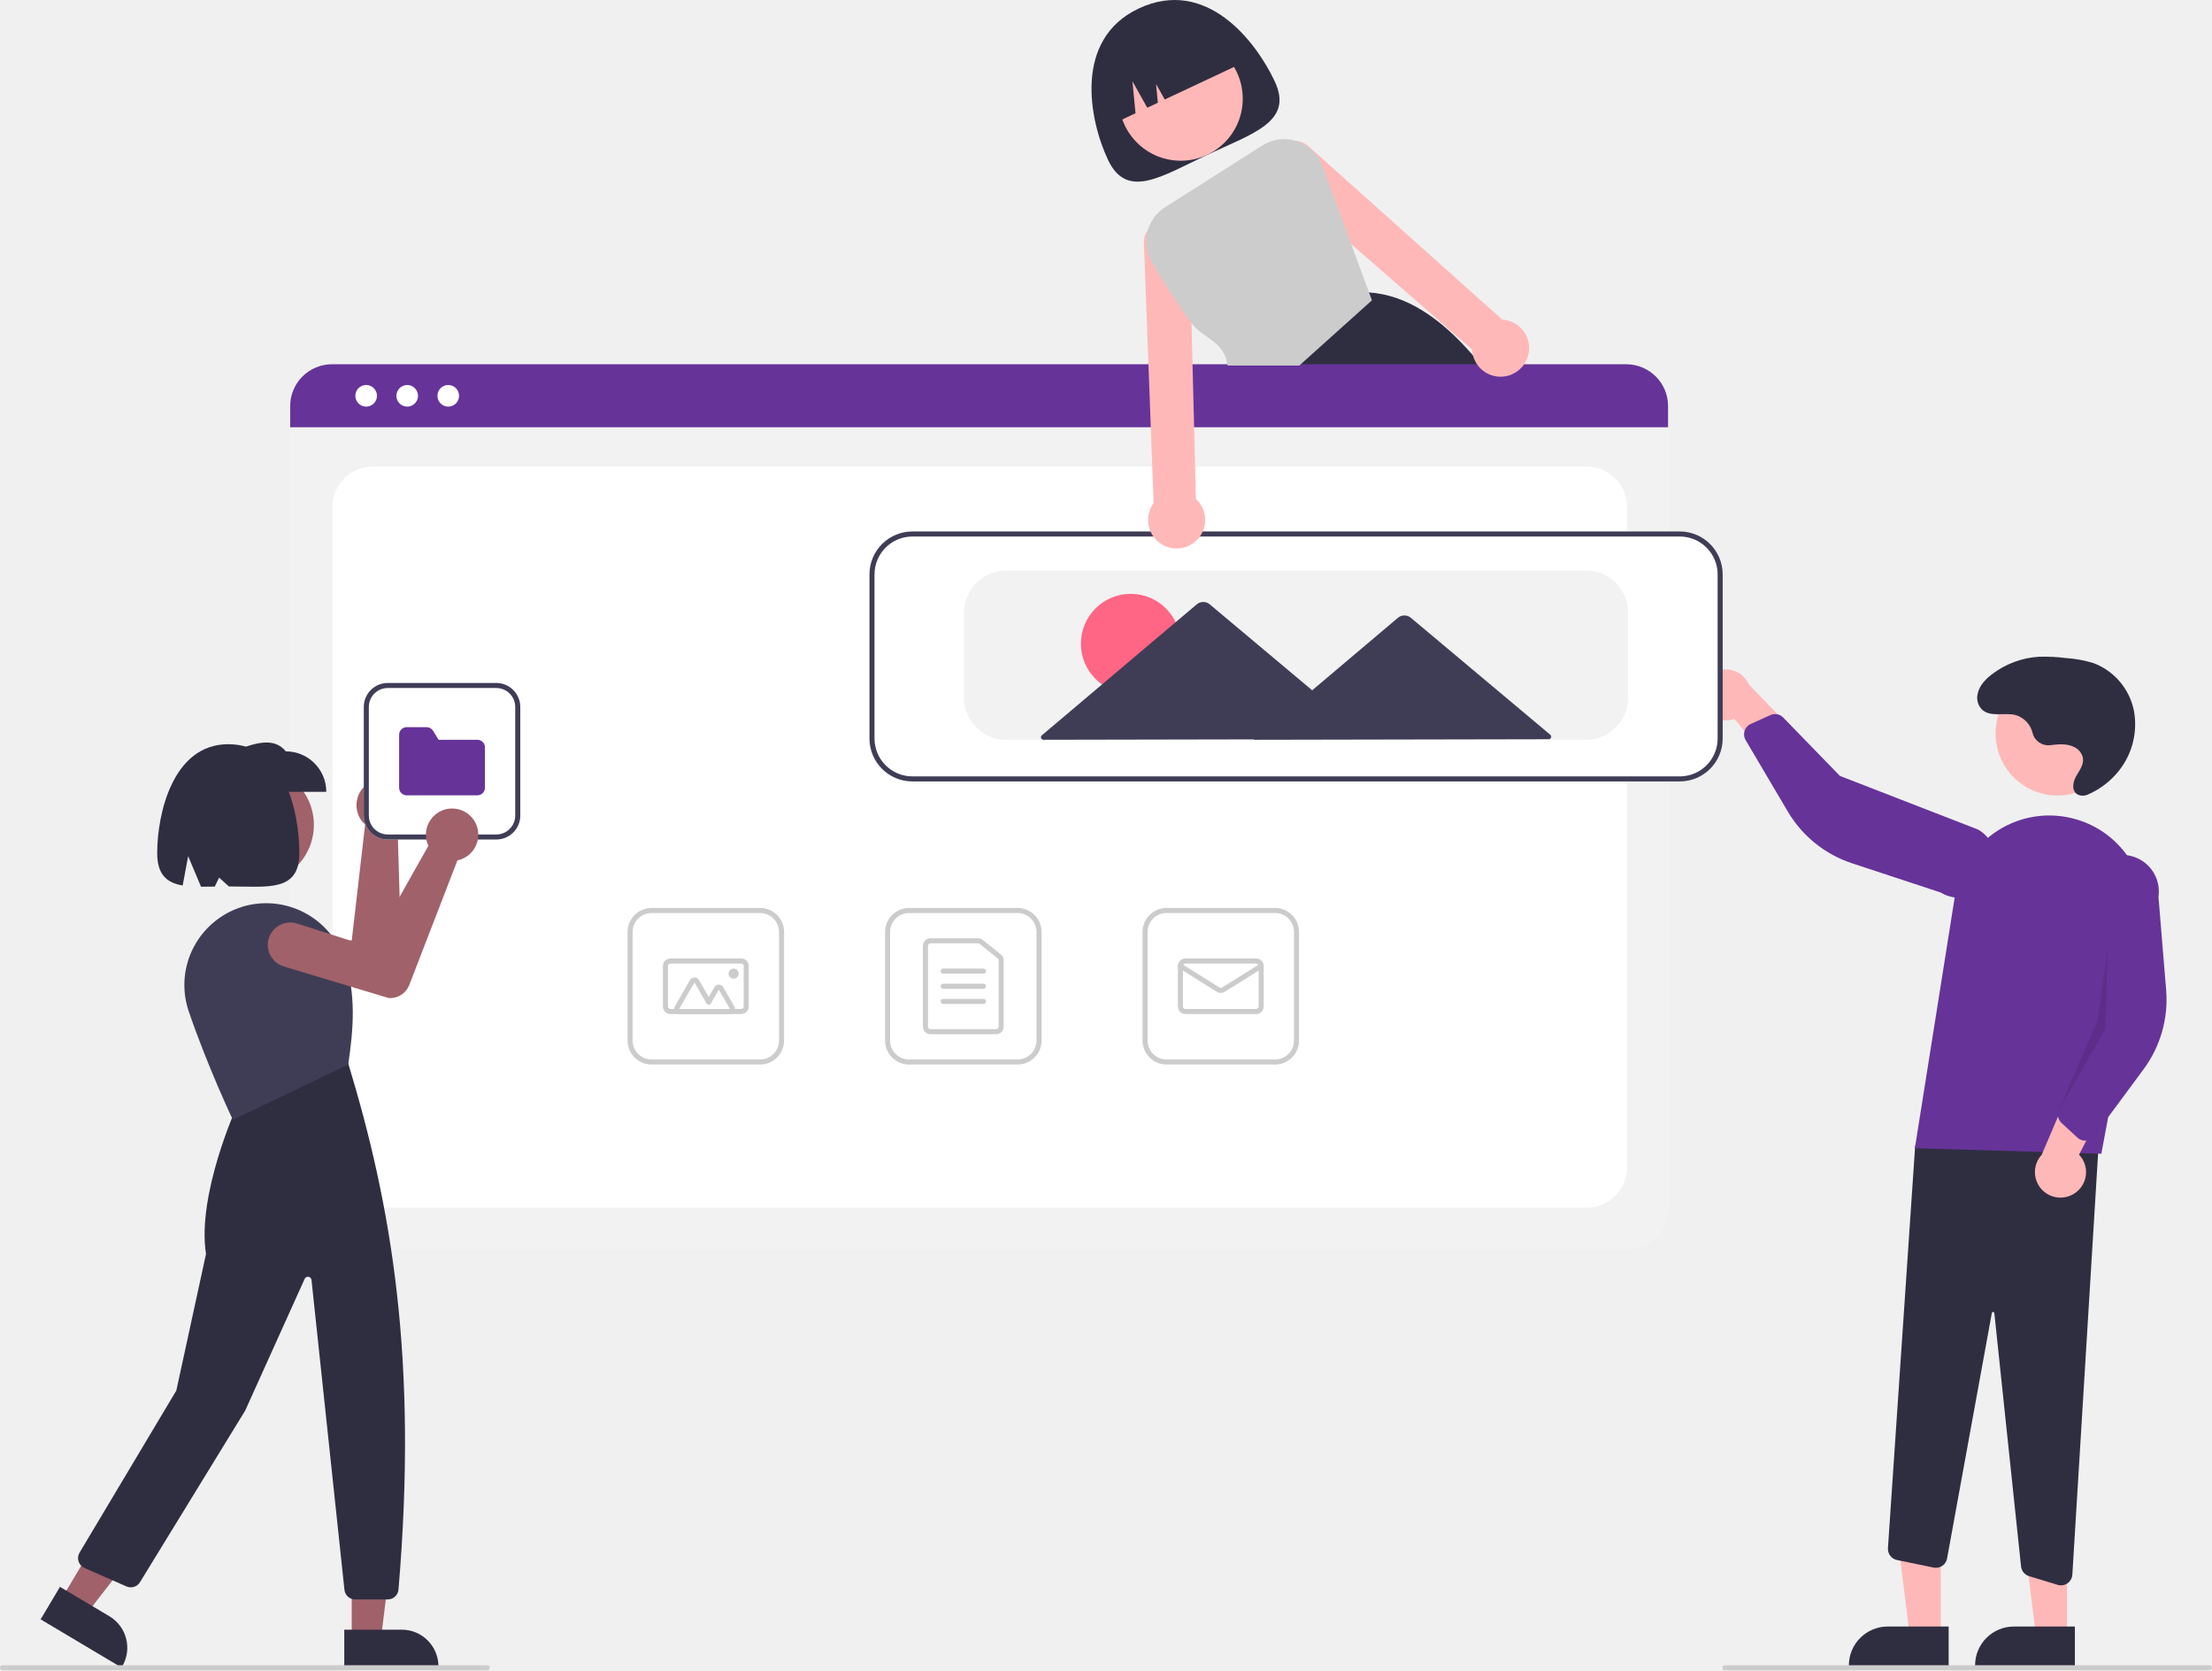
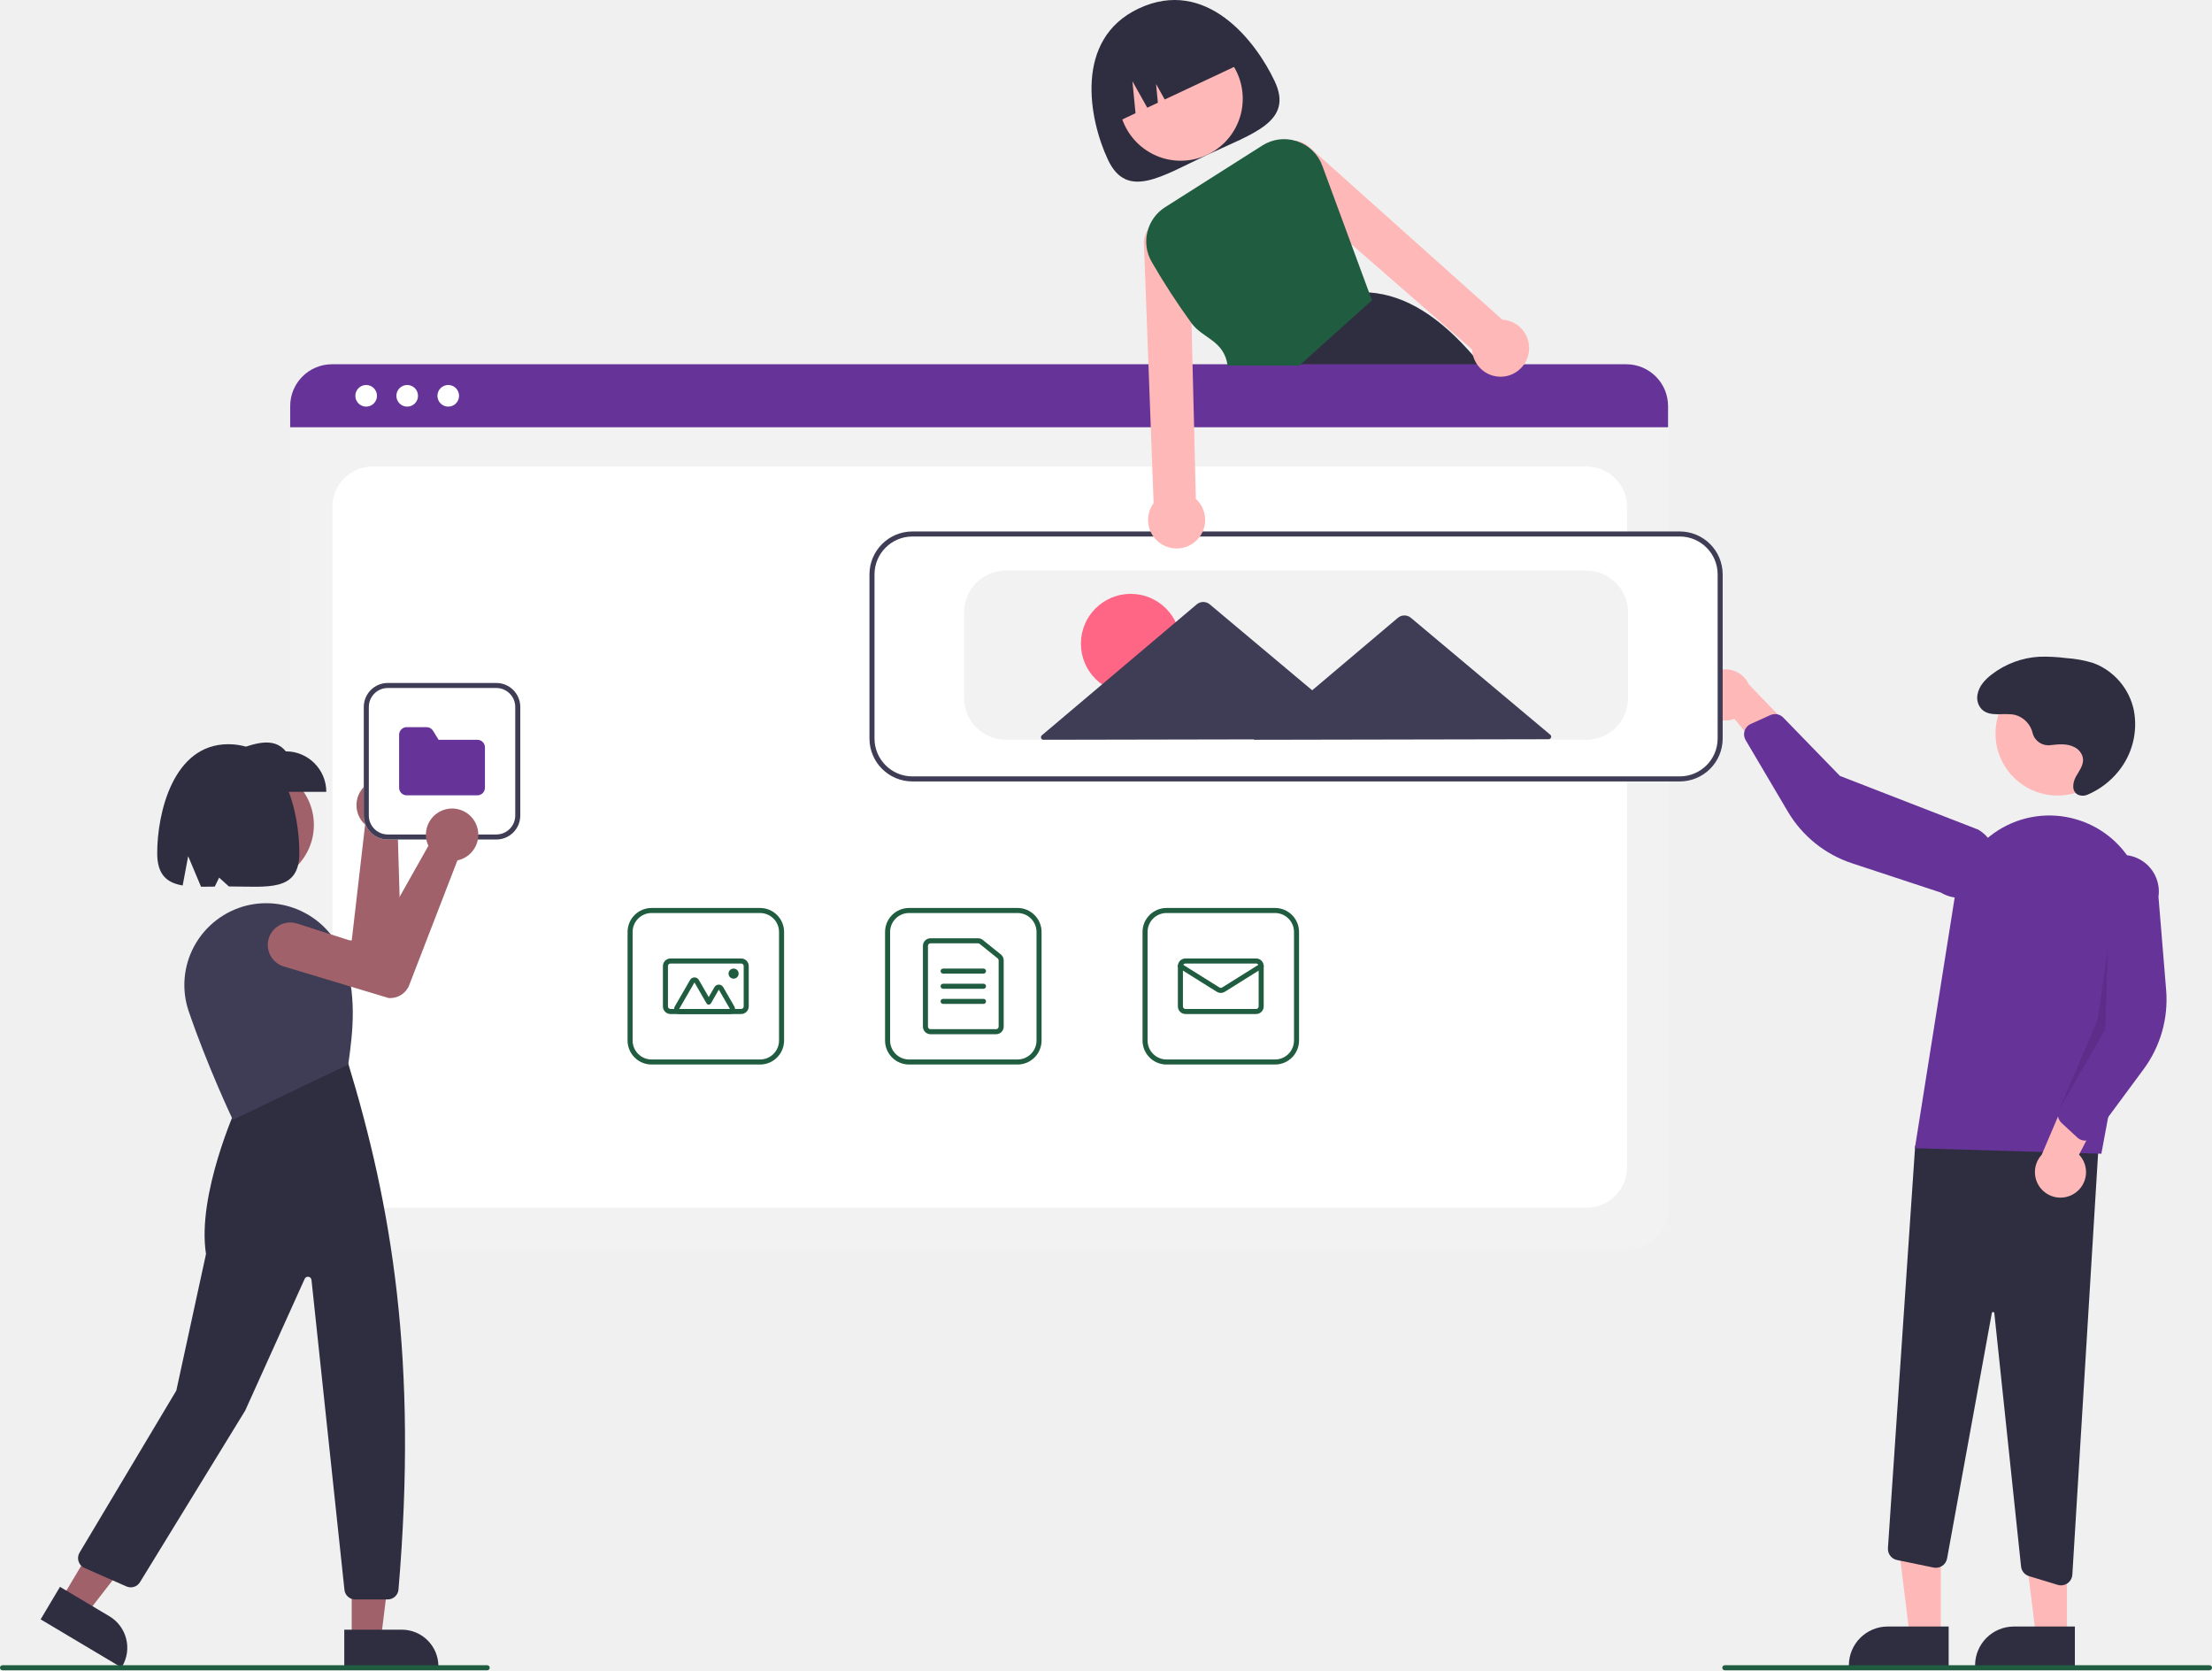
<svg xmlns="http://www.w3.org/2000/svg" data-name="Layer 1" width="876.272" height="661.473" viewBox="0 0 876.272 661.473">
  <path d="M685.834,138.655c7.516,15.995-8.411,20.526-26.655,29.099s-31.898,17.942-39.414,1.947-13.615-47.743,12.195-59.871C658.66,97.284,678.318,122.659,685.834,138.655Z" transform="translate(-180.8642 -106.4605)" fill="#2f2e41" />
  <circle cx="467.746" cy="39.089" r="24.561" fill="#ffb8b8" />
  <path d="M770.29,254.473c-.85-1.11-1.7-2.2-2.56-3.26q-1.665-2.07-3.35-4.01c-12.73-14.69-26.27-23.94-41.18-24.93h-.02l-.22-.02-29.71,28.96-10.1,9.84.22.54,5.45,13.57h95.49A234.834,234.834,0,0,0,770.29,254.473Z" transform="translate(-180.8642 -106.4605)" fill="#2f2e41" />
  <path d="M621.902,155.438l0,0,8.792-4.131-1.225-12.683,5.879,10.496,4.202-1.975-.714-7.399,3.43,6.123,31.224-14.673,0,0a26,26,0,0,0-34.589-12.474l-4.525,2.126A26,26,0,0,0,621.902,155.438Z" transform="translate(-180.8642 -106.4605)" fill="#2f2e41" />
  <path d="M825.39,601.261H312.552a16.519,16.519,0,0,1-16.5-16.5V276.607a12.102,12.102,0,0,1,12.088-12.088H829.593a12.311,12.311,0,0,1,12.297,12.297V584.761A16.519,16.519,0,0,1,825.39,601.261Z" transform="translate(-180.8642 -106.4605)" fill="#f2f2f2" />
  <path d="M328.552,584.761h480.839a16,16,0,0,0,16-16V307.213a16,16,0,0,0-16-16H328.552a16,16,0,0,0-16,16V568.761A16,16,0,0,0,328.552,584.761Z" transform="translate(-180.8642 -106.4605)" fill="#fff" />
  <path d="M841.66,275.663H295.82v-8.4a16.574,16.574,0,0,1,16.56-16.55H825.1a16.574,16.574,0,0,1,16.56,16.55Z" transform="translate(-180.8642 -106.4605)" fill="#663399" />
  <circle cx="145.051" cy="156.752" r="4.283" fill="#fff" />
  <circle cx="161.31" cy="156.752" r="4.283" fill="#fff" />
  <circle cx="177.569" cy="156.752" r="4.283" fill="#fff" />
-   <path d="M583.974,528.04h-43a9.511,9.511,0,0,1-9.5-9.5v-43a9.511,9.511,0,0,1,9.5-9.5h43a9.511,9.511,0,0,1,9.5,9.5v43A9.511,9.511,0,0,1,583.974,528.04Zm-43-60a7.508,7.508,0,0,0-7.5,7.5v43a7.508,7.508,0,0,0,7.5,7.5h43a7.508,7.508,0,0,0,7.5-7.5v-43a7.508,7.508,0,0,0-7.5-7.5Z" transform="translate(-180.8642 -106.4605)" fill="#ccc" />
-   <path d="M575.474,516.04h-26a3.003,3.003,0,0,1-3-3v-32a3.003,3.003,0,0,1,3-3h18.839a3.007,3.007,0,0,1,1.879.662l7.16,5.754a2.984,2.984,0,0,1,1.121,2.338v26.246A3.003,3.003,0,0,1,575.474,516.04Zm-26-36a1.001,1.001,0,0,0-1,1v32a1.001,1.001,0,0,0,1,1h26a1.001,1.001,0,0,0,1-1v-26.246a.995.995,0,0,0-.374-.779l-7.161-5.754a1.002,1.002,0,0,0-.626-.22Z" transform="translate(-180.8642 -106.4605)" fill="#ccc" />
-   <path d="M570.474,492.04h-16a1,1,0,0,1,0-2h16a1,1,0,0,1,0,2Z" transform="translate(-180.8642 -106.4605)" fill="#ccc" />
-   <path d="M570.474,498.04h-16a1,1,0,0,1,0-2h16a1,1,0,0,1,0,2Z" transform="translate(-180.8642 -106.4605)" fill="#ccc" />
-   <path d="M570.474,504.04h-16a1,1,0,0,1,0-2h16a1,1,0,0,1,0,2Z" transform="translate(-180.8642 -106.4605)" fill="#ccc" />
-   <path d="M685.974,528.04h-43a9.511,9.511,0,0,1-9.5-9.5v-43a9.511,9.511,0,0,1,9.5-9.5h43a9.511,9.511,0,0,1,9.5,9.5v43A9.511,9.511,0,0,1,685.974,528.04Zm-43-60a7.508,7.508,0,0,0-7.5,7.5v43a7.508,7.508,0,0,0,7.5,7.5h43a7.508,7.508,0,0,0,7.5-7.5v-43a7.508,7.508,0,0,0-7.5-7.5Z" transform="translate(-180.8642 -106.4605)" fill="#ccc" />
-   <path d="M678.474,508.04h-28a3.003,3.003,0,0,1-3-3v-16a3.003,3.003,0,0,1,3-3h28a3.003,3.003,0,0,1,3,3v16A3.003,3.003,0,0,1,678.474,508.04Zm-28-20a1.001,1.001,0,0,0-1,1v16a1.001,1.001,0,0,0,1,1h28a1.001,1.001,0,0,0,1-1v-16a1.001,1.001,0,0,0-1-1Z" transform="translate(-180.8642 -106.4605)" fill="#ccc" />
-   <path d="M664.474,499.678a3.003,3.003,0,0,1-1.59-.453l-14.94-9.337a1,1,0,0,1,1.061-1.696l14.94,9.337a1.006,1.006,0,0,0,1.06,0l14.939-9.337a1,1,0,0,1,1.061,1.696l-14.939,9.337A3.004,3.004,0,0,1,664.474,499.678Z" transform="translate(-180.8642 -106.4605)" fill="#ccc" />
-   <path d="M481.974,528.04h-43a9.511,9.511,0,0,1-9.5-9.5v-43a9.511,9.511,0,0,1,9.5-9.5h43a9.511,9.511,0,0,1,9.5,9.5v43A9.511,9.511,0,0,1,481.974,528.04Zm-43-60a7.508,7.508,0,0,0-7.5,7.5v43a7.508,7.508,0,0,0,7.5,7.5h43a7.508,7.508,0,0,0,7.5-7.5v-43a7.508,7.508,0,0,0-7.5-7.5Z" transform="translate(-180.8642 -106.4605)" fill="#ccc" />
-   <path d="M474.474,508.04h-28a3.003,3.003,0,0,1-3-3v-16a3.003,3.003,0,0,1,3-3h28a3.003,3.003,0,0,1,3,3v16A3.003,3.003,0,0,1,474.474,508.04Zm-28-20a1.001,1.001,0,0,0-1,1v16a1.001,1.001,0,0,0,1,1h28a1.001,1.001,0,0,0,1-1v-16a1.001,1.001,0,0,0-1-1Z" transform="translate(-180.8642 -106.4605)" fill="#ccc" />
-   <path d="M470.036,508.04h-20.124a2,2,0,0,1-1.732-3l6.062-10.5a2,2,0,0,1,3.464,0l3.915,6.781,2.268-3.929a2,2,0,0,1,3.464,0l4.415,7.647a2,2,0,0,1-1.732,3Zm0-2h0l-4.415-7.647-3.134,5.429a1.0 1,0,0,1-.866.5h0a1.0 1,0,0,1-.866-.5l-4.781-8.281-6.062,10.5Z" transform="translate(-180.8642 -106.4605)" fill="#ccc" />
-   <circle cx="290.61" cy="385.579" r="2" fill="#ccc" />
+   <path d="M583.974,528.04h-43a9.511,9.511,0,0,1-9.5-9.5v-43a9.511,9.511,0,0,1,9.5-9.5h43a9.511,9.511,0,0,1,9.5,9.5v43A9.511,9.511,0,0,1,583.974,528.04Zm-43-60a7.508,7.508,0,0,0-7.5,7.5v43a7.508,7.508,0,0,0,7.5,7.5h43a7.508,7.508,0,0,0,7.5-7.5v-43a7.508,7.508,0,0,0-7.5-7.5Z" transform="translate(-180.8642 -106.4605)" fill="#205C40" />
+   <path d="M575.474,516.04h-26a3.003,3.003,0,0,1-3-3v-32a3.003,3.003,0,0,1,3-3h18.839a3.007,3.007,0,0,1,1.879.662l7.16,5.754a2.984,2.984,0,0,1,1.121,2.338v26.246A3.003,3.003,0,0,1,575.474,516.04Zm-26-36a1.001,1.001,0,0,0-1,1v32a1.001,1.001,0,0,0,1,1h26a1.001,1.001,0,0,0,1-1v-26.246a.995.995,0,0,0-.374-.779l-7.161-5.754a1.002,1.002,0,0,0-.626-.22Z" transform="translate(-180.8642 -106.4605)" fill="#205C40" />
+   <path d="M570.474,492.04h-16a1,1,0,0,1,0-2h16a1,1,0,0,1,0,2Z" transform="translate(-180.8642 -106.4605)" fill="#205C40" />
+   <path d="M570.474,498.04h-16a1,1,0,0,1,0-2h16a1,1,0,0,1,0,2Z" transform="translate(-180.8642 -106.4605)" fill="#205C40" />
+   <path d="M570.474,504.04h-16a1,1,0,0,1,0-2h16a1,1,0,0,1,0,2Z" transform="translate(-180.8642 -106.4605)" fill="#205C40" />
+   <path d="M685.974,528.04h-43a9.511,9.511,0,0,1-9.5-9.5v-43a9.511,9.511,0,0,1,9.5-9.5h43a9.511,9.511,0,0,1,9.5,9.5v43A9.511,9.511,0,0,1,685.974,528.04Zm-43-60a7.508,7.508,0,0,0-7.5,7.5v43a7.508,7.508,0,0,0,7.5,7.5h43a7.508,7.508,0,0,0,7.5-7.5v-43a7.508,7.508,0,0,0-7.5-7.5Z" transform="translate(-180.8642 -106.4605)" fill="#205C40" />
+   <path d="M678.474,508.04h-28a3.003,3.003,0,0,1-3-3v-16a3.003,3.003,0,0,1,3-3h28a3.003,3.003,0,0,1,3,3v16A3.003,3.003,0,0,1,678.474,508.04Zm-28-20a1.001,1.001,0,0,0-1,1v16a1.001,1.001,0,0,0,1,1h28a1.001,1.001,0,0,0,1-1v-16a1.001,1.001,0,0,0-1-1Z" transform="translate(-180.8642 -106.4605)" fill="#205C40" />
+   <path d="M664.474,499.678a3.003,3.003,0,0,1-1.59-.453l-14.94-9.337a1,1,0,0,1,1.061-1.696l14.94,9.337a1.006,1.006,0,0,0,1.06,0l14.939-9.337a1,1,0,0,1,1.061,1.696l-14.939,9.337A3.004,3.004,0,0,1,664.474,499.678Z" transform="translate(-180.8642 -106.4605)" fill="#205C40" />
+   <path d="M481.974,528.04h-43a9.511,9.511,0,0,1-9.5-9.5v-43a9.511,9.511,0,0,1,9.5-9.5h43a9.511,9.511,0,0,1,9.5,9.5v43A9.511,9.511,0,0,1,481.974,528.04Zm-43-60a7.508,7.508,0,0,0-7.5,7.5v43a7.508,7.508,0,0,0,7.5,7.5h43a7.508,7.508,0,0,0,7.5-7.5v-43a7.508,7.508,0,0,0-7.5-7.5Z" transform="translate(-180.8642 -106.4605)" fill="#205C40" />
+   <path d="M474.474,508.04h-28a3.003,3.003,0,0,1-3-3v-16a3.003,3.003,0,0,1,3-3h28a3.003,3.003,0,0,1,3,3v16A3.003,3.003,0,0,1,474.474,508.04Zm-28-20a1.001,1.001,0,0,0-1,1v16a1.001,1.001,0,0,0,1,1h28a1.001,1.001,0,0,0,1-1v-16a1.001,1.001,0,0,0-1-1Z" transform="translate(-180.8642 -106.4605)" fill="#205C40" />
+   <path d="M470.036,508.04h-20.124a2,2,0,0,1-1.732-3l6.062-10.5a2,2,0,0,1,3.464,0l3.915,6.781,2.268-3.929a2,2,0,0,1,3.464,0l4.415,7.647a2,2,0,0,1-1.732,3Zm0-2h0l-4.415-7.647-3.134,5.429a1.0 1,0,0,1-.866.5h0a1.0 1,0,0,1-.866-.5l-4.781-8.281-6.062,10.5Z" transform="translate(-180.8642 -106.4605)" fill="#205C40" />
+   <circle cx="290.61" cy="385.579" r="2" fill="#205C40" />
  <polygon points="768.825 648.15 756.565 648.149 750.733 600.861 768.827 600.862 768.825 648.15" fill="#ffb8b8" />
  <path d="M952.816,766.494l-39.531-.001v-.5a15.386,15.386,0,0,1,15.386-15.386h.001l24.144.001Z" transform="translate(-180.8642 -106.4605)" fill="#2f2e41" />
  <polygon points="818.825 648.15 806.565 648.149 800.733 600.861 818.827 600.862 818.825 648.15" fill="#ffb8b8" />
  <path d="M1002.816,766.494l-39.531-.001v-.5a15.386,15.386,0,0,1,15.386-15.386h.001l24.144.001Z" transform="translate(-180.8642 -106.4605)" fill="#2f2e41" />
  <path d="M996.014,734.111l-11.354-3.454a4.493,4.493,0,0,1-3.166-3.833L970.908,626.498a.48.48,0,0,0-.479-.447.469.469,0,0,0-.51.409l-17.731,97.199a4.5,4.5,0,0,1-5.335,3.6L932.342,724.269a4.516,4.516,0,0,1-3.582-4.712l10.785-159.312,73.138-7.892-10.868,177.727a4.505,4.505,0,0,1-4.484,4.228A4.526,4.526,0,0,1,996.014,734.111Z" transform="translate(-180.8642 -106.4605)" fill="#2f2e41" />
  <circle cx="815.08" cy="290.487" r="24.561" fill="#ffb8b8" />
  <path d="M939.433,561.18l15.858-99.851a37.857,37.857,0,0,1,48.005-30.399h0a37.743,37.743,0,0,1,26.601,43.262l-16.591,89.172Z" transform="translate(-180.8642 -106.4605)" fill="#663399" />
  <path d="M1002.725,579.046a10.056,10.056,0,0,0,1.747-15.32l16.396-31.751-18.465,1.97-12.739,29.849a10.11,10.11,0,0,0,13.061,15.251Z" transform="translate(-180.8642 -106.4605)" fill="#ffb8b8" />
  <path d="M1006.236,558.126a4.506,4.506,0,0,1-2.426-1.151l-6.273-5.797a4.515,4.515,0,0,1-1.092-5.054l12.537-29.718-1.779-58.72a14.497,14.497,0,1,1,28.727,3.919l3.041,36.912a46.373,46.373,0,0,1-8.938,31.397l-19.552,26.432a4.505,4.505,0,0,1-3.195,1.804A4.455,4.455,0,0,1,1006.236,558.126Z" transform="translate(-180.8642 -106.4605)" fill="#663399" />
  <path d="M854.505,383.566a10.056,10.056,0,0,0,13.426,7.582l22.846,27.478,5.385-17.772-22.52-23.369a10.11,10.11,0,0,0-19.137,6.081Z" transform="translate(-180.8642 -106.4605)" fill="#ffb8b8" />
  <path d="M872.401,394.955a4.506,4.506,0,0,1,2.006-1.786l7.784-3.517a4.515,4.515,0,0,1,5.08.965l22.478,23.132,54.766,21.257a14.497,14.497,0,1,1-14.809,24.926l-35.177-11.592a46.374,46.374,0,0,1-25.427-20.472l-16.717-28.31a4.505,4.505,0,0,1-.415-3.646A4.454,4.454,0,0,1,872.401,394.955Z" transform="translate(-180.8642 -106.4605)" fill="#663399" />
  <polygon points="835.002 375.652 834.002 407.652 815.58 439.663 830.962 403.99 835.002 375.652" opacity="0.1" />
  <path d="M993.13,401.563a6.423,6.423,0,0,1-7.031-4.702,9.764,9.764,0,0,0-6.951-7.274c-4.505-1.029-10.012,1.091-13.314-2.322a6.637,6.637,0,0,1-1.575-5.842c.608-3.317,2.981-5.823,5.563-7.827a34.062,34.062,0,0,1,18.866-7.051,67.677,67.677,0,0,1,10.621.528,47.009,47.009,0,0,1,10.864,1.985,25.576,25.576,0,0,1,16.002,18.68,29.528,29.528,0,0,1-6.057,24.13,31.702,31.702,0,0,1-12.161,9.259,4.744,4.744,0,0,1-3.606.183c-2.957-1.176-2.474-4.839-1.126-7.283,1.443-2.615,3.663-5.146,2.503-8.329a6.302,6.302,0,0,0-3.127-3.366c-2.94-1.499-6.228-1.145-9.389-.78Z" transform="translate(-180.8642 -106.4605)" fill="#2f2e41" />
  <path d="M846.297,415.433h-304a16.519,16.519,0,0,1-16.5-16.5v-65a16.519,16.519,0,0,1,16.5-16.5h304a16.519,16.519,0,0,1,16.5,16.5v65A16.519,16.519,0,0,1,846.297,415.433Z" transform="translate(-180.8642 -106.4605)" fill="#fff" />
  <path d="M846.297,415.933h-304a17.019,17.019,0,0,1-17-17v-65a17.019,17.019,0,0,1,17-17h304a17.019,17.019,0,0,1,17,17v65A17.019,17.019,0,0,1,846.297,415.933Zm-304-97a15.017,15.017,0,0,0-15,15v65a15.017,15.017,0,0,0,15,15h304a15.017,15.017,0,0,0,15-15v-65a15.017,15.017,0,0,0-15-15Z" transform="translate(-180.8642 -106.4605)" fill="#3f3d56" />
  <path d="M809.297,399.433h-230a16.519,16.519,0,0,1-16.5-16.5v-34a16.519,16.519,0,0,1,16.5-16.5h230a16.519,16.519,0,0,1,16.5,16.5v34A16.519,16.519,0,0,1,809.297,399.433Z" transform="translate(-180.8642 -106.4605)" fill="#f2f2f2" />
  <circle cx="447.928" cy="254.915" r="19.732" fill="#ff6584" />
  <path d="M795.004,397.442l-27.853-23.36-27.372-22.956a4,4,0,0,0-5.153.01l-27.283,23.062-6.664,5.633-10.048-8.427-30.537-25.611a4,4,0,0,0-5.152.01l-30.438,25.728-30.917,26.133a1.0 1,0,0,0,.647,1.764l63.387-.122,20.064-.039-.196.166,59.808-.115,57.067-.11A1.0 1,0,0,0,795.004,397.442Z" transform="translate(-180.8642 -106.4605)" fill="#3f3d56" />
-   <path d="M1056.136,767.933h-192a1,1,0,0,1,0-2h192a1,1,0,0,1,0,2Z" transform="translate(-180.8642 -106.4605)" fill="#ccc" />
+   <path d="M1056.136,767.933h-192a1,1,0,0,1,0-2h192a1,1,0,0,1,0,2Z" transform="translate(-180.8642 -106.4605)" fill="#205C40" />
  <path d="M784.92,238.373a11.221,11.221,0,0,0-7.25-5.1,10.301,10.301,0,0,0-1.66-.21l-76.19-68.12a9.015,9.015,0,0,0-5.63-2.69,7.67,7.67,0,0,0-1.27-.04,9.055,9.055,0,0,0-5.96,15.48l29.17,25.43,47.9,41.75a11.916,11.916,0,0,0,.35,2.33,11.266,11.266,0,0,0,9.67,8.37,11.092,11.092,0,0,0,6.05-1,11.407,11.407,0,0,0,3.88-2.97c.11-.13.21-.25.31-.39a11.293,11.293,0,0,0,.63-12.84Z" transform="translate(-180.8642 -106.4605)" fill="#ffb8b8" />
  <path d="M654.6,304.023l-.71-28.86-.6-23.95-.41-16.76-.81-32.67a9.046,9.046,0,0,0-15.71-5.25,6.923,6.923,0,0,0-.75.96,8.936,8.936,0,0,0-1.56,6.05l1.78,47.67.89,23.95,1.14,30.55a12.047,12.047,0,0,0-.89,1.41,11.248,11.248,0,0,0-.71,8.84,11.311,11.311,0,0,0,15.56,6.63,11.301,11.301,0,0,0,2.78-18.57Z" transform="translate(-180.8642 -106.4605)" fill="#ffb8b8" />
-   <path d="M723.201,222.273l-7.07-19.15-11.44-31.02a16.006,16.006,0,0,0-9.95-9.68c-.18-.06-.37-.12-.55-.17a15.984,15.984,0,0,0-13.24,1.82l-38.53,24.44a16.093,16.093,0,0,0-5.27,21.75,276.323,276.323,0,0,0,15.73,24.19c4.49,6.11,12.85,6.76,14.3,16.76h28.41l28.76-25.82Z" transform="translate(-180.8642 -106.4605)" fill="#ccc" />
+   <path d="M723.201,222.273l-7.07-19.15-11.44-31.02a16.006,16.006,0,0,0-9.95-9.68c-.18-.06-.37-.12-.55-.17a15.984,15.984,0,0,0-13.24,1.82l-38.53,24.44a16.093,16.093,0,0,0-5.27,21.75,276.323,276.323,0,0,0,15.73,24.19c4.49,6.11,12.85,6.76,14.3,16.76h28.41l28.76-25.82Z" transform="translate(-180.8642 -106.4605)" fill="#205C40" />
  <circle cx="101.165" cy="326.682" r="23.172" fill="#a0616a" />
  <path d="M338.916,417.193q.343.273.664.578a10.38,10.38,0,0,1-.417,15.484,9.722,9.722,0,0,1-.814.613l1.568,52.945a8.061,8.061,0,0,1-5.545,7.867l-.096.021-42.989,4.578a8.899,8.899,0,1,1-1.722-17.713l30.644-2.699,5.3-45.851a9.876,9.876,0,0,1-.972-.99,10.38,10.38,0,0,1,14.378-14.833Z" transform="translate(-180.8642 -106.4605)" fill="#a0616a" />
  <polygon points="139.328 649.174 150.895 649.174 156.397 604.561 139.326 604.561 139.328 649.174" fill="#a0616a" />
  <path d="M317.242,751.858l22.778-.001h.001a14.516,14.516,0,0,1,14.516,14.516v.472l-37.294.001Z" transform="translate(-180.8642 -106.4605)" fill="#2f2e41" />
  <polygon points="24.366 633.182 34.304 639.099 61.857 603.582 47.189 594.849 24.366 633.182" fill="#a0616a" />
  <path d="M204.627,734.889l19.572,11.653.001 0a14.516,14.516,0,0,1,5.046,19.899l-.241.405L196.96,747.767Z" transform="translate(-180.8642 -106.4605)" fill="#2f2e41" />
  <path d="M334.488,739.877H321.536a4.238,4.238,0,0,1-4.221-3.797L304.258,613.343a1.415,1.415,0,0,0-2.697-.433l-23.555,52.159-41.704,68.003a4.266,4.266,0,0,1-5.329,1.666l-16.66-7.33a4.247,4.247,0,0,1-1.935-6.064l38.337-64.192,11.758-54.085c-3.698-23.455,12.155-58.326,12.316-58.676l.079-.17,43.668-17.068.219.268c17.221,56.514,27.715,117.332,19.967,208.568A4.274,4.274,0,0,1,334.488,739.877Z" transform="translate(-180.8642 -106.4605)" fill="#2f2e41" />
  <path d="M273.107,549.934l-.203-.427c-.097-.205-9.807-20.684-17.292-42.571a32.285,32.285,0,0,1,2.239-25.873,32.637,32.637,0,0,1,20.813-16.004h0A32.677,32.677,0,0,1,316.591,484.627c5.937,14.847,4.045,30.695,2.264,43.157l-.035.25-.227.109Z" transform="translate(-180.8642 -106.4605)" fill="#3f3d56" />
  <path d="M310.124,420.054H273.33V404.015c8.076-3.208,15.978-5.937,20.756,0a16.038,16.038,0,0,1,16.038,16.038Z" transform="translate(-180.8642 -106.4605)" fill="#2f2e41" />
  <path d="M271.293,401.185c-21.996,0-28.153,27.571-28.153,43.126,0,8.674,3.923,11.777,10.088,12.827l2.177-11.611,5.099,12.111c1.732.009,3.551-.025,5.437-.06l1.729-3.56,3.855,3.496c15.441.023,27.921,2.274,27.921-13.203C299.445,428.756,294.046,401.185,271.293,401.185Z" transform="translate(-180.8642 -106.4605)" fill="#2f2e41" />
-   <path d="M373.864,767.933h-192a1,1,0,1,1,0-2h192a1,1,0,0,1,0,2Z" transform="translate(-180.8642 -106.4605)" fill="#ccc" />
+   <path d="M373.864,767.933h-192a1,1,0,1,1,0-2h192a1,1,0,0,1,0,2Z" transform="translate(-180.8642 -106.4605)" fill="#205C40" />
  <path d="M377.474,438.933h-43a9.511,9.511,0,0,1-9.5-9.5v-43a9.511,9.511,0,0,1,9.5-9.5h43a9.511,9.511,0,0,1,9.5,9.5v43A9.511,9.511,0,0,1,377.474,438.933Z" transform="translate(-180.8642 -106.4605)" fill="#fff" />
  <path d="M377.474,438.933h-43a9.511,9.511,0,0,1-9.5-9.5v-43a9.511,9.511,0,0,1,9.5-9.5h43a9.511,9.511,0,0,1,9.5,9.5v43A9.511,9.511,0,0,1,377.474,438.933Zm-43-60a7.508,7.508,0,0,0-7.5,7.5v43a7.508,7.508,0,0,0,7.5,7.5h43a7.508,7.508,0,0,0,7.5-7.5v-43a7.508,7.508,0,0,0-7.5-7.5Z" transform="translate(-180.8642 -106.4605)" fill="#3f3d56" />
  <path d="M369.974,421.433h-28a3.003,3.003,0,0,1-3-3v-21a3.003,3.003,0,0,1,3-3h7.882a2.981,2.981,0,0,1,2.555,1.427l2.198,3.573h15.364a3.003,3.003,0,0,1,3,3v16A3.003,3.003,0,0,1,369.974,421.433Z" transform="translate(-180.8642 -106.4605)" fill="#663399" />
  <path d="M369.064,432.042q.21.384.388.79a10.38,10.38,0,0,1-6.393,14.109,9.72,9.72,0,0,1-.988.25l-19.099,49.405a8.061,8.061,0,0,1-8.163,5.099l-.096-.018-41.397-12.462a8.899,8.899,0,1,1,5.286-16.993l29.29,9.404,22.676-40.202a9.876,9.876,0,0,1-.511-1.289,10.38,10.38,0,0,1,19.007-8.091Z" transform="translate(-180.8642 -106.4605)" fill="#a0616a" />
</svg>
